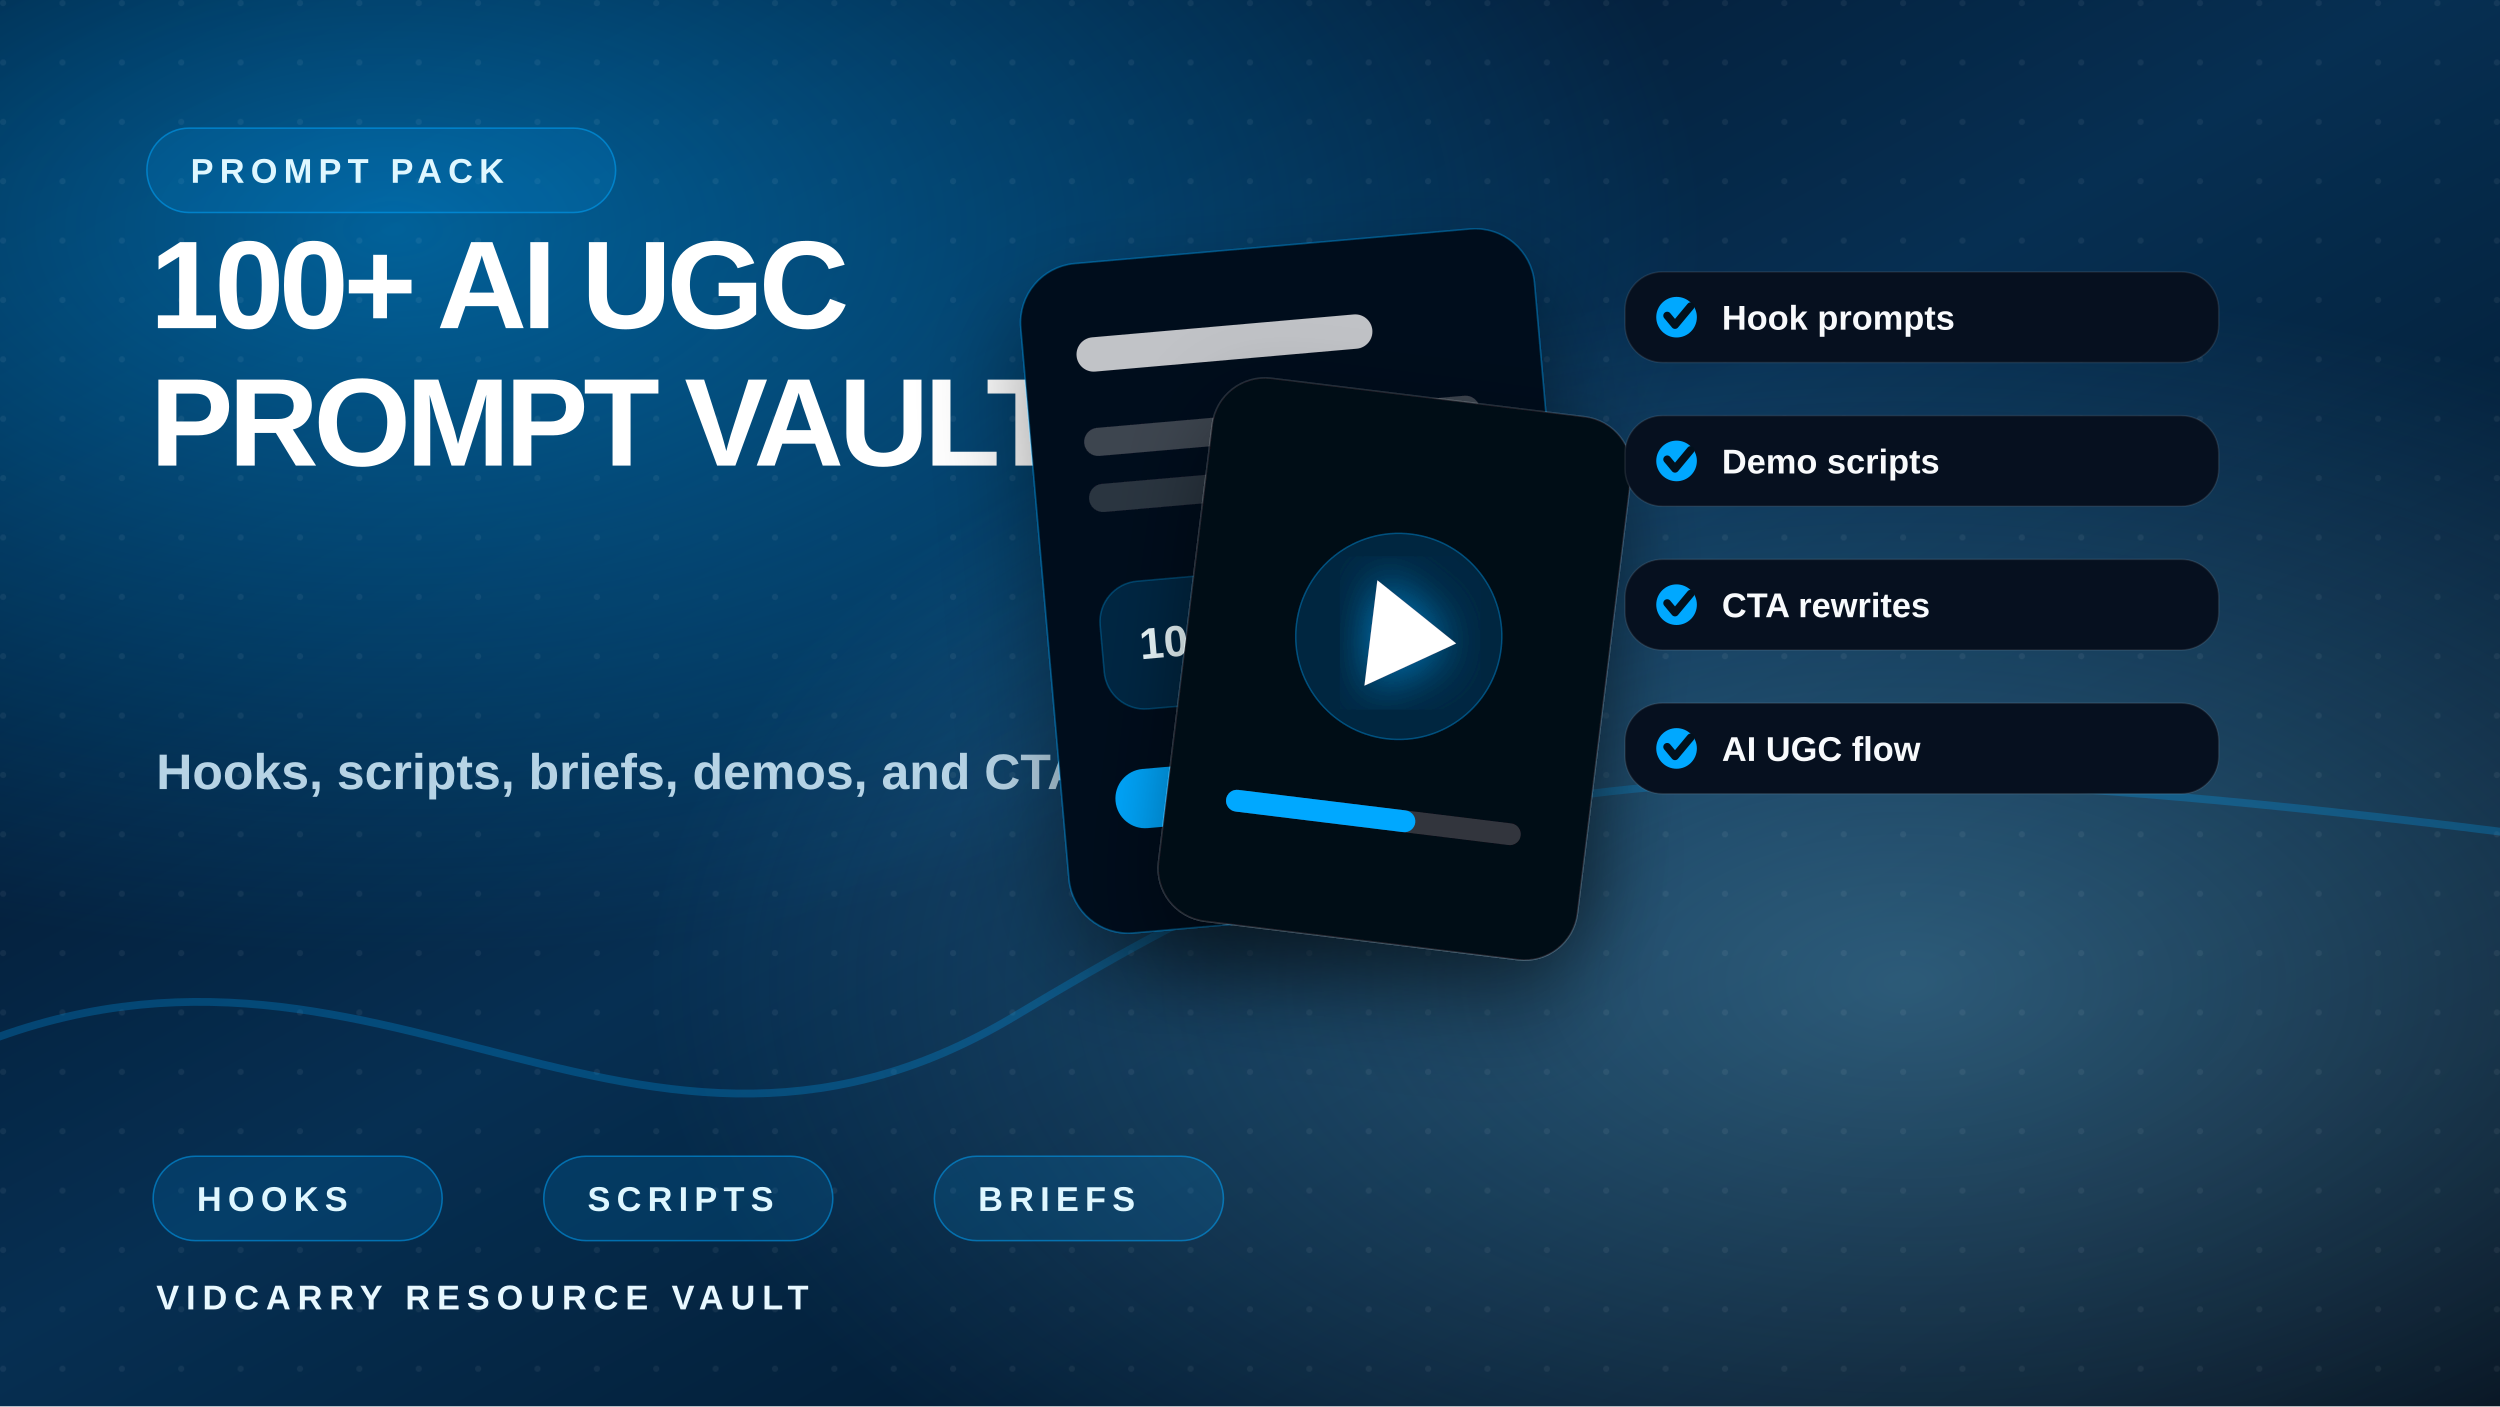
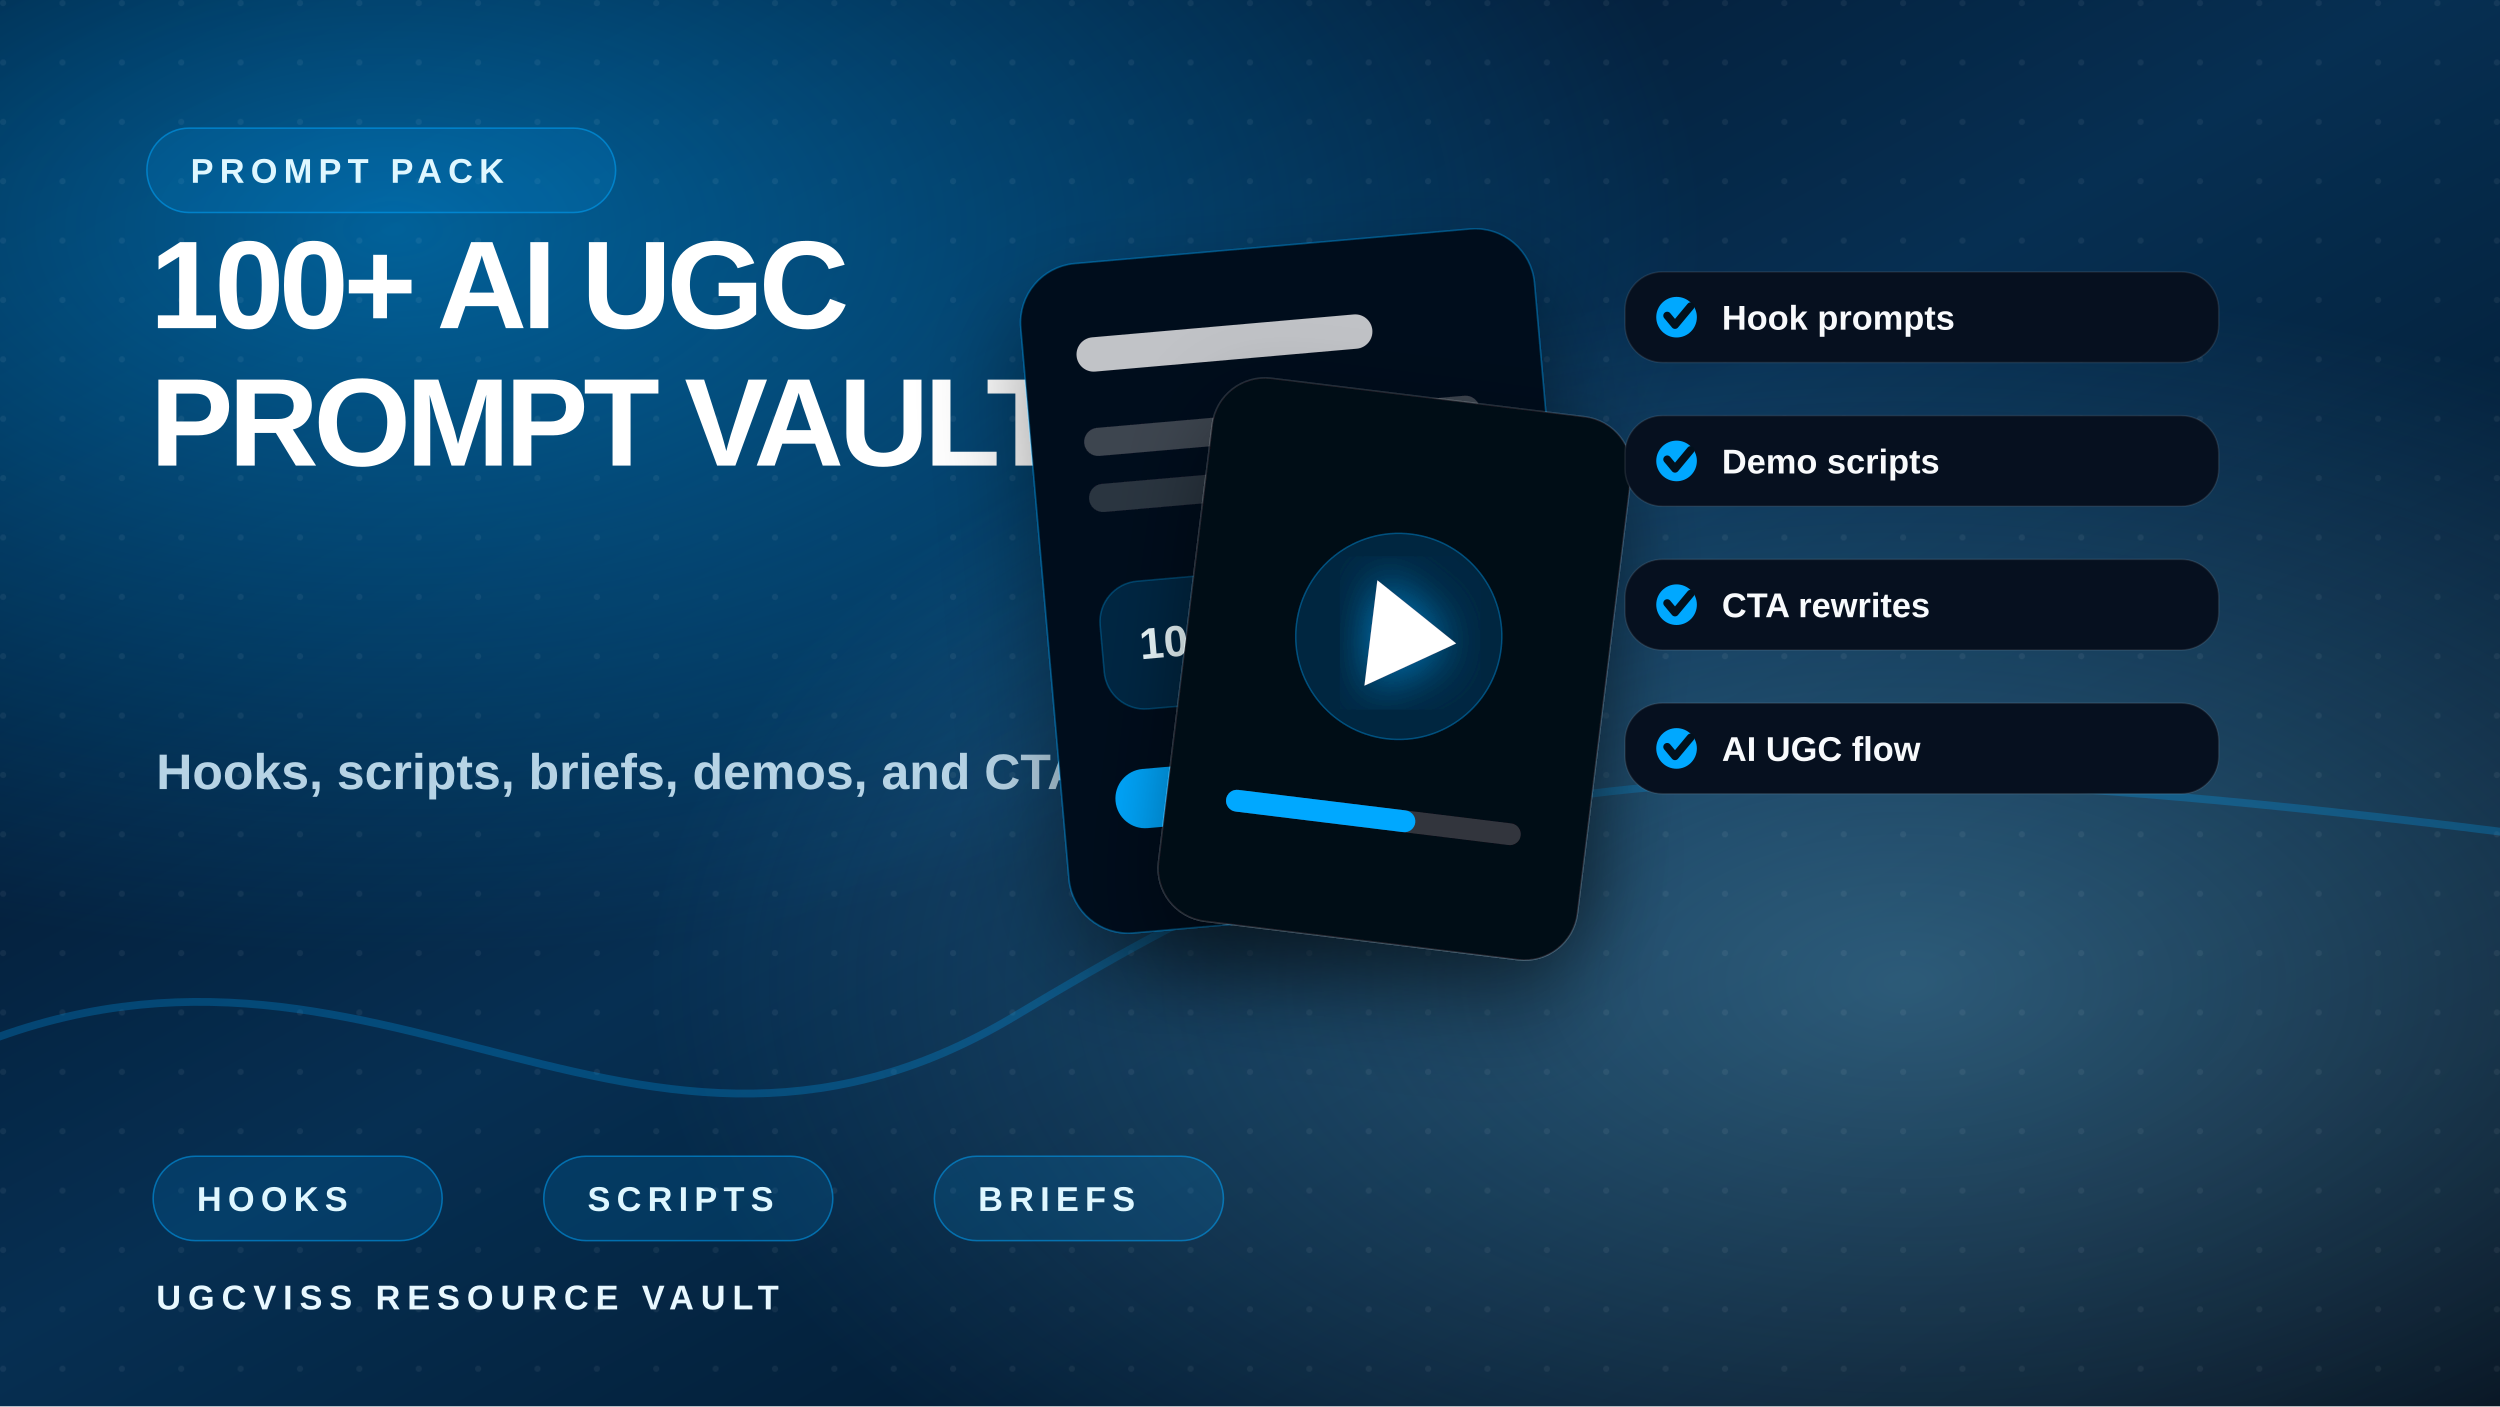
<svg xmlns="http://www.w3.org/2000/svg" width="1600" height="900" viewBox="0 0 1600 900" role="img" aria-label="100+ AI UGC PROMPT VAULT thumbnail">
  <defs>
    <linearGradient id="bg" x1="0" y1="0" x2="1" y2="1">
      <stop offset="0" stop-color="#020617" />
      <stop offset="0.48" stop-color="#062f52" />
      <stop offset="1" stop-color="#000814" />
    </linearGradient>
    <radialGradient id="glow1" cx="16%" cy="16%" r="52%">
      <stop offset="0" stop-color="#00a8ff" stop-opacity="0.52" />
      <stop offset="1" stop-color="#00a8ff" stop-opacity="0" />
    </radialGradient>
    <radialGradient id="glow2" cx="76%" cy="70%" r="50%">
      <stop offset="0" stop-color="#7dd3fc" stop-opacity="0.34" />
      <stop offset="1" stop-color="#7dd3fc" stop-opacity="0" />
    </radialGradient>
    <filter id="soft" x="-25%" y="-25%" width="150%" height="150%">
      <feDropShadow dx="0" dy="28" stdDeviation="30" flood-color="#000" flood-opacity="0.42" />
    </filter>
    <filter id="glow">
      <feDropShadow dx="0" dy="0" stdDeviation="16" flood-color="#00a8ff" flood-opacity="0.75" />
    </filter>
    <pattern id="dots" width="38" height="38" patternUnits="userSpaceOnUse">
      <circle cx="2" cy="2" r="2" fill="#ffffff" fill-opacity="0.055" />
    </pattern>
  </defs>
  <rect width="1600" height="900" fill="url(#bg)" />
  <rect width="1600" height="900" fill="url(#glow1)" />
  <rect width="1600" height="900" fill="url(#glow2)" />
  <rect width="1600" height="900" fill="url(#dots)" />
  <path d="M-60 690 C225 538 394 804 650 650 C887 508 1020 455 1660 540" fill="none" stroke="#00a8ff" stroke-opacity="0.25" stroke-width="5" />
  <rect x="94" y="82" width="300" height="54" rx="27" fill="rgba(0,168,255,0.13)" stroke="#00a8ff" stroke-opacity="0.52" />
  <text x="122" y="117" fill="#dff7ff" font-family="Manrope, Arial, sans-serif" font-size="22" font-weight="900" letter-spacing="0.18em">PROMPT PACK</text>
  <text x="96" y="210" fill="#ffffff" font-family="Space Grotesk, Manrope, Arial, sans-serif" font-size="80" font-weight="950" letter-spacing="-0.04em">100+ AI UGC</text>
  <text x="96" y="298" fill="#ffffff" font-family="Space Grotesk, Manrope, Arial, sans-serif" font-size="80" font-weight="950" letter-spacing="-0.04em">PROMPT VAULT</text>
  <text x="100" y="505" fill="#b6d3e5" font-family="Manrope, Arial, sans-serif" font-size="32" font-weight="800">Hooks, scripts, briefs, demos, and CTA prompts.</text>
  <g transform="translate(650 172) rotate(-5)" filter="url(#soft)">
    <rect width="330" height="430" rx="38" fill="#06101f" stroke="#00a8ff" stroke-opacity="0.35" />
    <rect x="34" y="48" width="190" height="22" rx="11" fill="#ffffff" fill-opacity="0.75" />
    <rect x="34" y="106" width="254" height="18" rx="9" fill="#ffffff" fill-opacity="0.22" />
    <rect x="34" y="142" width="218" height="18" rx="9" fill="#ffffff" fill-opacity="0.15" />
    <rect x="34" y="206" width="260" height="82" rx="26" fill="#00a8ff" fill-opacity="0.16" stroke="#00a8ff" stroke-opacity="0.28" />
    <text x="58" y="256" fill="#eefcff" font-family="Manrope, Arial, sans-serif" font-size="28" font-weight="950">100+ PROMPTS</text>
    <rect x="34" y="326" width="126" height="38" rx="19" fill="#00a8ff" />
    <rect x="178" y="326" width="94" height="38" rx="19" fill="#ffffff" fill-opacity="0.12" />
  </g>
  <g transform="translate(780 238) rotate(7)" filter="url(#soft)">
    <rect width="270" height="350" rx="34" fill="#030812" stroke="#ffffff" stroke-opacity="0.13" />
    <circle cx="135" cy="154" r="66" fill="#00a8ff" fill-opacity="0.2" stroke="#00a8ff" stroke-opacity="0.38" />
    <path d="M117 120 L172 154 L117 188 Z" fill="#fff" filter="url(#glow)" />
    <rect x="38" y="264" width="190" height="14" rx="7" fill="#ffffff" fill-opacity="0.18" />
    <rect x="38" y="264" width="122" height="14" rx="7" fill="#00a8ff" />
  </g>
  <g transform="translate(1040 174)">
    <rect width="380" height="58" rx="24" fill="#06101f" stroke="#ffffff" stroke-opacity="0.09" />
    <circle cx="33" cy="29" r="13" fill="#00a8ff" />
    <path d="M27 28 L32 34 L42 22" fill="none" stroke="#02101c" stroke-width="5" stroke-linecap="round" stroke-linejoin="round" />
    <text x="62" y="37" fill="#f8fafc" font-family="Manrope, Arial, sans-serif" font-size="22" font-weight="900">Hook prompts</text>
  </g>
  <g transform="translate(1040 266)">
    <rect width="380" height="58" rx="24" fill="#06101f" stroke="#ffffff" stroke-opacity="0.09" />
    <circle cx="33" cy="29" r="13" fill="#00a8ff" />
    <path d="M27 28 L32 34 L42 22" fill="none" stroke="#02101c" stroke-width="5" stroke-linecap="round" stroke-linejoin="round" />
    <text x="62" y="37" fill="#f8fafc" font-family="Manrope, Arial, sans-serif" font-size="22" font-weight="900">Demo scripts</text>
  </g>
  <g transform="translate(1040 358)">
    <rect width="380" height="58" rx="24" fill="#06101f" stroke="#ffffff" stroke-opacity="0.09" />
    <circle cx="33" cy="29" r="13" fill="#00a8ff" />
    <path d="M27 28 L32 34 L42 22" fill="none" stroke="#02101c" stroke-width="5" stroke-linecap="round" stroke-linejoin="round" />
    <text x="62" y="37" fill="#f8fafc" font-family="Manrope, Arial, sans-serif" font-size="22" font-weight="900">CTA rewrites</text>
  </g>
  <g transform="translate(1040 450)">
    <rect width="380" height="58" rx="24" fill="#06101f" stroke="#ffffff" stroke-opacity="0.09" />
    <circle cx="33" cy="29" r="13" fill="#00a8ff" />
    <path d="M27 28 L32 34 L42 22" fill="none" stroke="#02101c" stroke-width="5" stroke-linecap="round" stroke-linejoin="round" />
    <text x="62" y="37" fill="#f8fafc" font-family="Manrope, Arial, sans-serif" font-size="22" font-weight="900">AI UGC flow</text>
  </g>
  <rect x="98" y="740" width="185" height="54" rx="27" fill="rgba(0,168,255,0.13)" stroke="#00a8ff" stroke-opacity="0.52" />
  <text x="126" y="775" fill="#dff7ff" font-family="Manrope, Arial, sans-serif" font-size="22" font-weight="900" letter-spacing="0.18em">HOOKS</text>
  <rect x="348" y="740" width="185" height="54" rx="27" fill="rgba(0,168,255,0.13)" stroke="#00a8ff" stroke-opacity="0.52" />
  <text x="376" y="775" fill="#dff7ff" font-family="Manrope, Arial, sans-serif" font-size="22" font-weight="900" letter-spacing="0.18em">SCRIPTS</text>
  <rect x="598" y="740" width="185" height="54" rx="27" fill="rgba(0,168,255,0.13)" stroke="#00a8ff" stroke-opacity="0.52" />
  <text x="626" y="775" fill="#dff7ff" font-family="Manrope, Arial, sans-serif" font-size="22" font-weight="900" letter-spacing="0.18em">BRIEFS</text>
-   <text x="100" y="838" fill="#e8f8ff" font-family="Manrope, Arial, sans-serif" font-size="22" font-weight="900" letter-spacing="0.2em">VIDCARRY RESOURCE VAULT</text>
+   <text x="100" y="838" fill="#e8f8ff" font-family="Manrope, Arial, sans-serif" font-size="22" font-weight="900" letter-spacing="0.2em">UGCVISS RESOURCE VAULT</text>
</svg>
